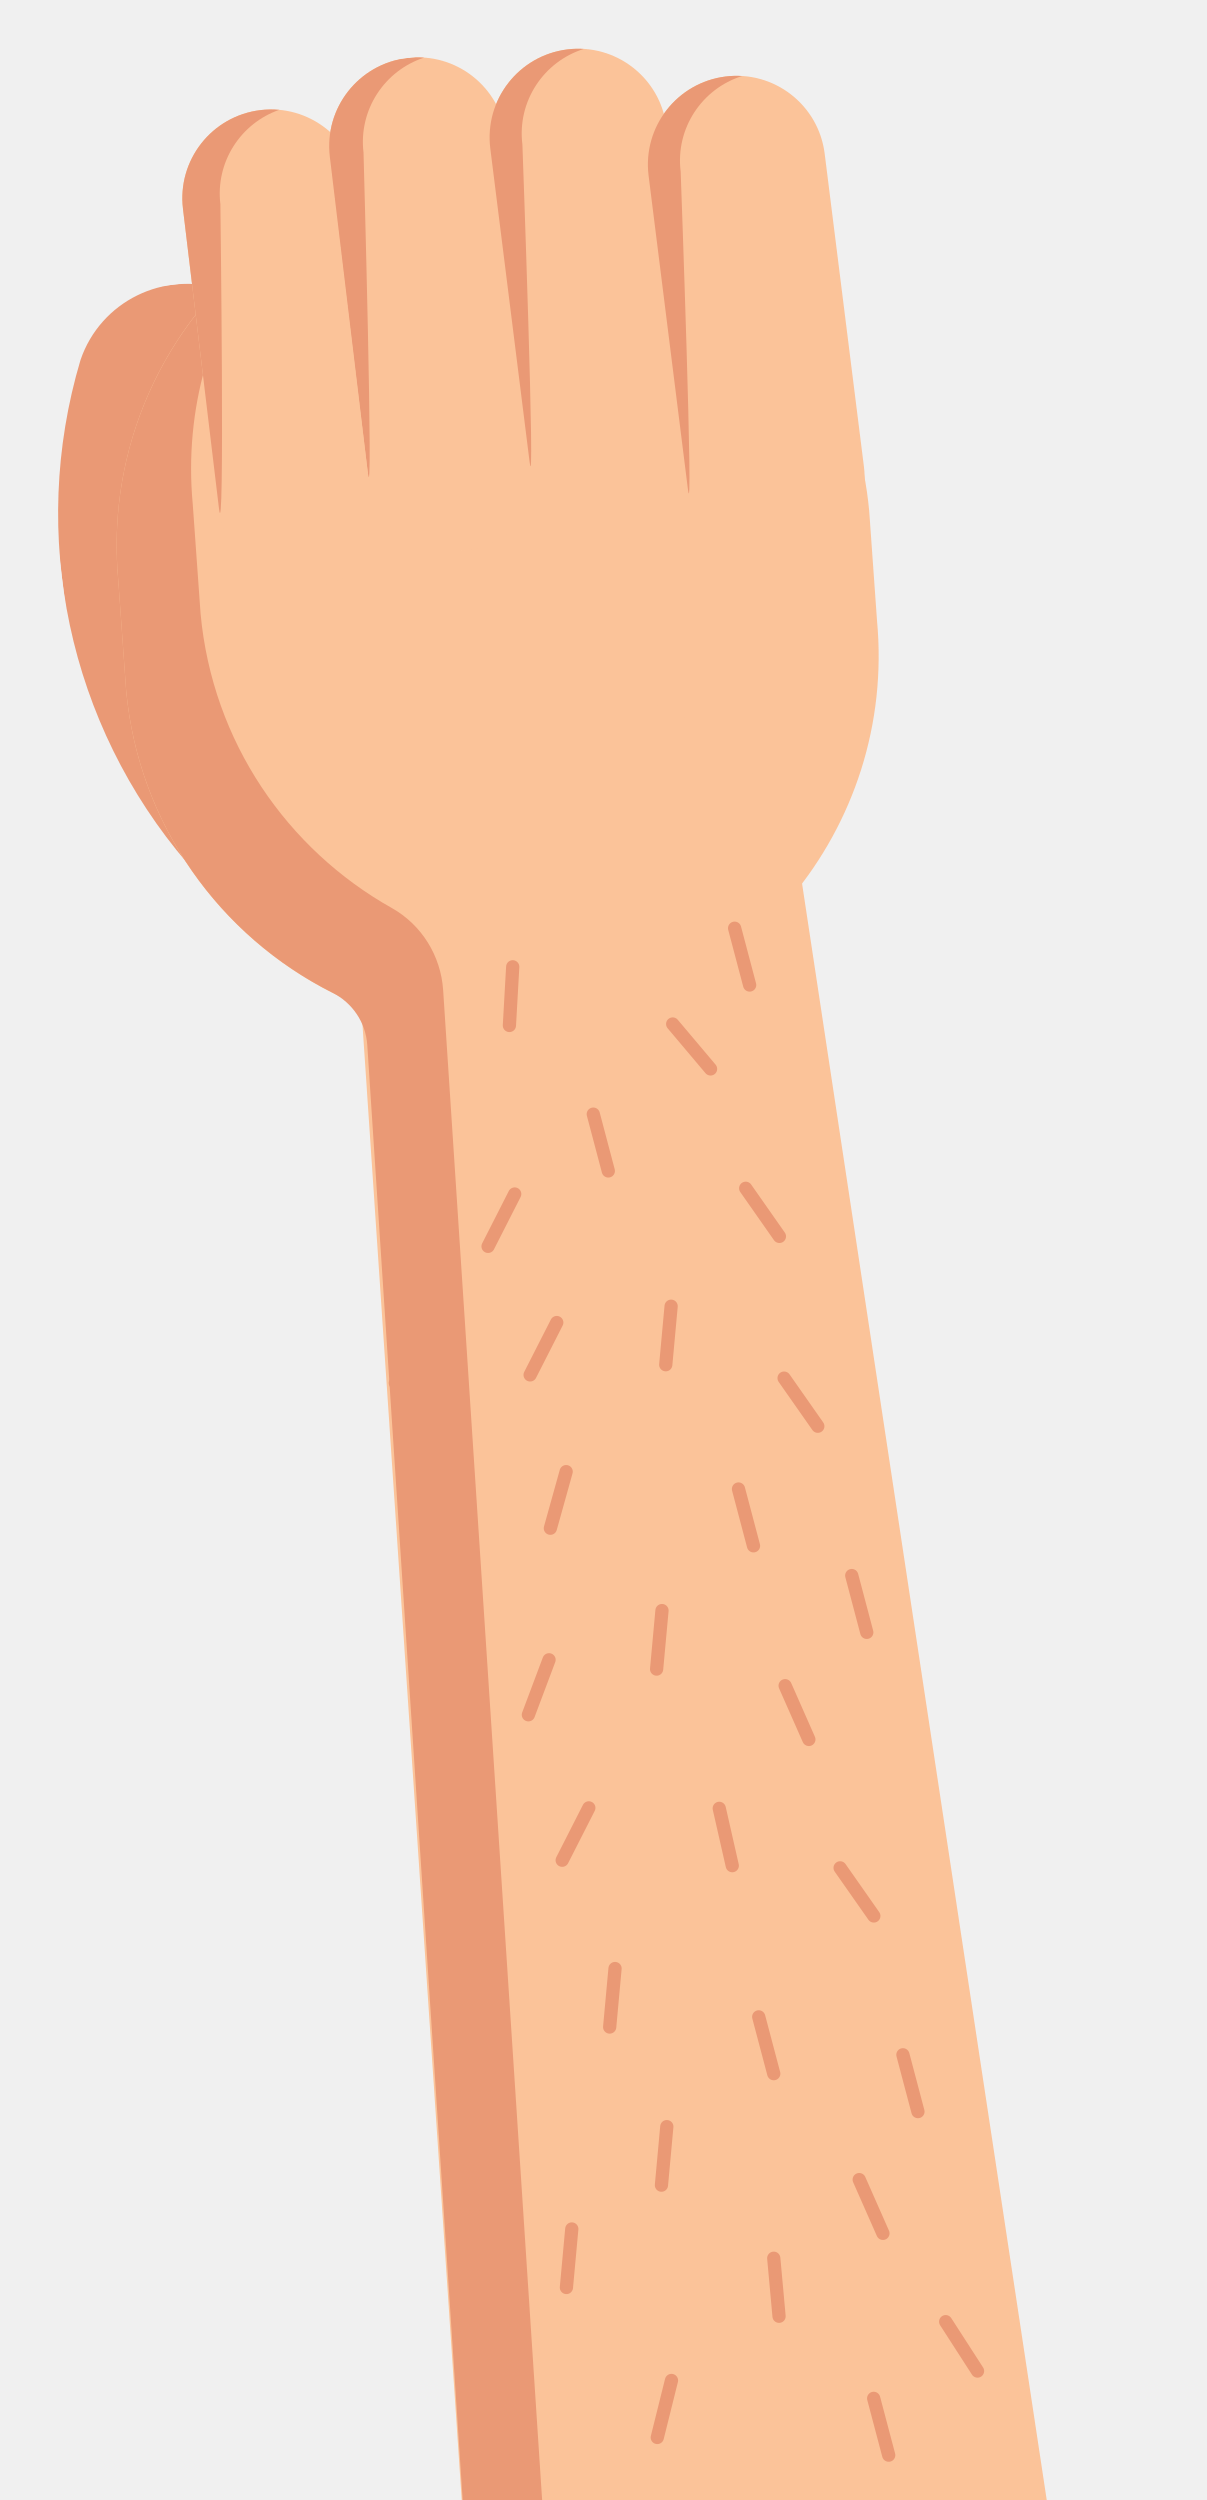
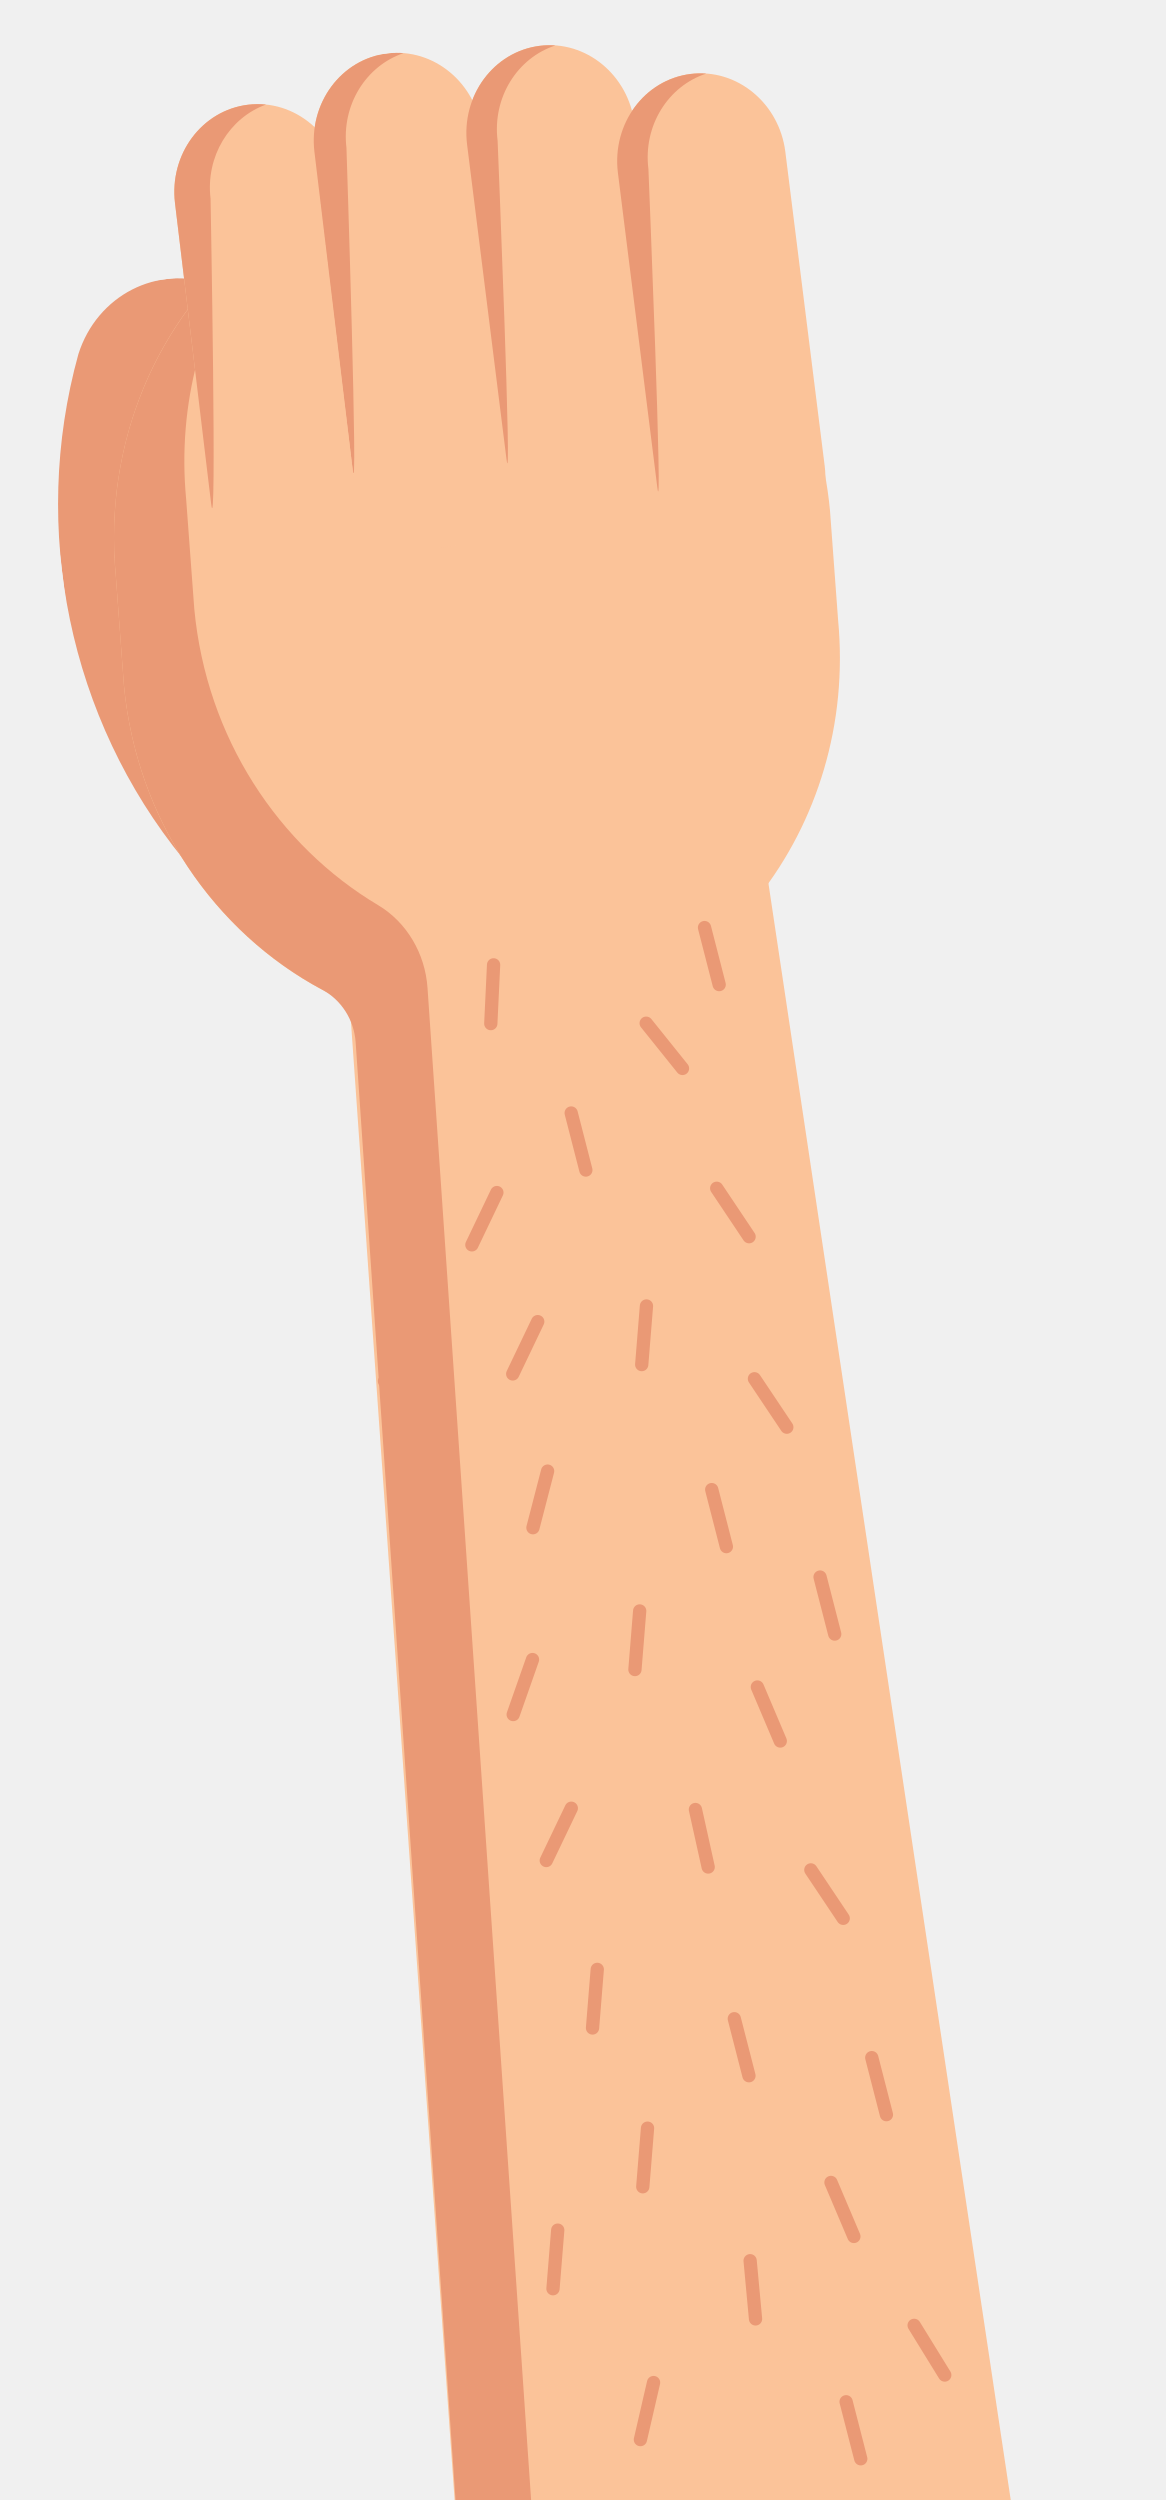
- <svg xmlns="http://www.w3.org/2000/svg" width="165" height="342" viewBox="0 0 165 342" fill="none">
-   <mask id="mask0_0_10593" style="mask-type:luminance" maskUnits="userSpaceOnUse" x="3" y="36" width="52" height="91">
-     <path fill-rule="evenodd" clip-rule="evenodd" d="M3.853 41.378L43.707 36.484L54.107 121.185L14.253 126.078L3.853 41.378Z" fill="white" />
+ <svg xmlns="http://www.w3.org/2000/svg" width="159" height="341" viewBox="0 0 159 341" fill="none">
+   <mask id="mask0_0_10593" style="mask-type:luminance" maskUnits="userSpaceOnUse" x="3" y="35" width="50" height="91">
+     <path fill-rule="evenodd" clip-rule="evenodd" d="M3.854 40.378L41.641 35.738L52.04 120.438L14.253 125.078L3.854 40.378Z" fill="white" />
  </mask>
  <g mask="url(#mask0_0_10593)">
-     <path fill-rule="evenodd" clip-rule="evenodd" d="M25.637 118.095L26.162 118.708C32.185 124.691 41.915 124.654 47.891 118.625C53.867 112.598 53.826 102.863 47.804 96.882L32.459 81.644L40.103 59.162C42.837 51.125 38.539 42.389 30.506 39.653C22.471 36.916 13.743 41.214 11.012 49.252L11.012 49.252C3.88 73.194 9.389 99.124 25.637 118.095" fill="#EA9975" />
+     <path fill-rule="evenodd" clip-rule="evenodd" d="M25.006 117.173L25.508 117.788C31.261 123.804 40.493 123.829 46.126 117.842C51.759 111.857 51.659 102.129 45.908 96.115L31.251 80.793L38.363 58.376C40.907 50.362 36.774 41.606 29.134 38.821C21.492 36.037 13.237 40.276 10.696 48.291L10.696 48.291C4.078 72.17 9.469 98.114 25.006 117.173" fill="#EA9975" />
  </g>
-   <path fill-rule="evenodd" clip-rule="evenodd" d="M73.394 141.078C101.76 138.442 122.617 113.297 119.977 84.907L118.907 69.902C116.264 41.513 91.134 20.64 62.765 23.278C34.4 25.913 13.544 51.059 16.183 79.448L17.256 94.451C19.895 122.842 45.03 143.716 73.394 141.078" fill="#FBC399" />
-   <path fill-rule="evenodd" clip-rule="evenodd" d="M48.846 129.174L68.359 419.263C70.428 436.119 101.628 446.161 118.473 444.093C135.318 442.024 155.378 425.689 153.309 408.832L109.846 121.684C107.776 104.825 92.444 92.837 75.599 94.906C58.754 96.974 46.776 112.315 48.846 129.174" fill="#FBC399" />
-   <path fill-rule="evenodd" clip-rule="evenodd" d="M26.367 68.959L27.44 83.962C29.072 101.518 39.31 116.188 53.591 124.212C57.69 126.514 60.315 130.769 60.623 135.462L78.542 408.774C80.612 425.63 119.895 434.677 136.74 432.609C141.357 432.042 145.587 430.452 149.283 428.133C144.602 436.098 128.347 442.88 118.473 444.093C101.628 446.161 70.428 436.119 68.358 419.263L50.242 142.951C50.041 139.889 48.218 137.183 45.478 135.804C30.122 128.073 18.967 112.844 17.256 94.451L16.183 79.448C14.484 61.179 22.524 44.266 36.025 33.818C28.896 43.614 25.156 55.941 26.367 68.959" fill="#EA9975" />
-   <path fill-rule="evenodd" clip-rule="evenodd" d="M29.953 69.541C30.768 76.184 36.803 80.918 43.448 80.12C50.103 79.319 54.85 73.273 54.05 66.612L49.134 25.672L49.13 25.641C48.315 18.998 42.279 14.262 35.635 15.061C28.981 15.86 24.233 21.906 25.032 28.567L29.949 69.507L29.953 69.541Z" fill="#FBC399" />
-   <path fill-rule="evenodd" clip-rule="evenodd" d="M30.149 27.939C30.149 27.939 30.768 76.184 29.953 69.541L29.949 69.507L25.032 28.567C24.233 21.906 28.981 15.86 35.635 15.061C36.505 14.957 37.363 14.951 38.2 15.027C32.931 16.864 29.456 22.167 30.149 27.939" fill="#EA9975" />
-   <mask id="mask1_0_10593" style="mask-type:luminance" maskUnits="userSpaceOnUse" x="43" y="6" width="34" height="71">
-     <path fill-rule="evenodd" clip-rule="evenodd" d="M43.535 9.432L67.739 6.46L76.003 73.766L51.799 76.738L43.535 9.432Z" fill="white" />
+   <path fill-rule="evenodd" clip-rule="evenodd" d="M70.468 140.437C97.367 137.982 117.001 112.986 114.319 84.602L113.208 69.602C110.523 41.218 86.546 20.203 59.643 22.662C32.743 25.117 13.111 50.112 15.793 78.496L16.905 93.495C19.587 121.881 43.569 142.895 70.468 140.437" fill="#FBC399" />
+   <path fill-rule="evenodd" clip-rule="evenodd" d="M47.099 128.388L67.434 418.376C69.503 435.233 99.173 445.463 115.144 443.501C131.116 441.54 150.048 425.343 147.979 408.487L104.935 121.287C102.865 104.428 88.241 92.353 72.269 94.314C56.298 96.275 45.029 111.53 47.099 128.388" fill="#FBC399" />
+   <path fill-rule="evenodd" clip-rule="evenodd" d="M25.39 68.079L26.502 83.077C28.162 100.63 37.969 115.353 51.57 123.46C55.474 125.786 57.992 130.054 58.313 134.746L77.032 407.959C79.101 424.815 116.434 434.102 132.406 432.141C136.783 431.604 140.787 430.042 144.28 427.748C139.888 435.677 124.506 442.352 115.144 443.502C99.173 445.463 69.504 435.233 67.434 418.377L48.51 142.164C48.3 139.103 46.553 136.387 43.944 134.992C29.325 127.171 18.643 111.884 16.905 93.495L15.793 78.496C14.066 60.231 21.589 43.381 34.334 33.026C27.631 42.77 24.16 55.064 25.39 68.079" fill="#EA9975" />
+   <path fill-rule="evenodd" clip-rule="evenodd" d="M28.797 68.683C29.612 75.326 35.368 80.094 41.669 79.339C47.979 78.58 52.445 72.569 51.645 65.908L46.723 24.968L46.719 24.937C45.903 18.294 40.147 13.524 33.847 14.281C27.537 15.037 23.07 21.049 23.871 27.71L28.792 68.649L28.797 68.683Z" fill="#FBC399" />
+   <path fill-rule="evenodd" clip-rule="evenodd" d="M28.722 27.114C28.722 27.114 29.612 75.326 28.797 68.683L28.792 68.649L23.871 27.71C23.07 21.049 27.538 15.037 33.847 14.281C34.671 14.182 35.486 14.181 36.281 14.263C31.292 16.066 28.028 21.343 28.722 27.114" fill="#EA9975" />
+   <mask id="mask1_0_10593" style="mask-type:luminance" maskUnits="userSpaceOnUse" x="41" y="5" width="32" height="72">
+     <path fill-rule="evenodd" clip-rule="evenodd" d="M41.308 8.706L64.256 5.888L72.52 73.194L49.572 76.011L41.308 8.706Z" fill="white" />
  </mask>
  <g mask="url(#mask1_0_10593)">
-     <path fill-rule="evenodd" clip-rule="evenodd" d="M50.319 64.683C51.134 71.326 57.17 76.06 63.817 75.262C70.471 74.461 75.218 68.412 74.418 61.754L69.222 18.546L69.219 18.517C68.403 11.871 62.367 7.138 55.722 7.935C49.066 8.736 44.321 14.784 45.121 21.443L50.315 64.651L50.319 64.683Z" fill="#FBC399" />
+     <path fill-rule="evenodd" clip-rule="evenodd" d="M48.092 63.957C48.907 70.6 54.664 75.368 60.966 74.612C67.276 73.853 71.742 67.839 70.941 61.181L65.74 17.974L65.737 17.944C64.921 11.299 59.164 6.531 52.863 7.286C46.552 8.045 42.087 14.059 42.888 20.718L48.088 63.925L48.092 63.957Z" fill="#FBC399" />
  </g>
-   <mask id="mask2_0_10593" style="mask-type:luminance" maskUnits="userSpaceOnUse" x="43" y="7" width="22" height="59">
-     <path fill-rule="evenodd" clip-rule="evenodd" d="M43.535 9.432L57.989 7.657L64.847 63.518L50.394 65.292L43.535 9.432Z" fill="white" />
+   <mask id="mask2_0_10593" style="mask-type:luminance" maskUnits="userSpaceOnUse" x="41" y="7" width="21" height="58">
+     <path fill-rule="evenodd" clip-rule="evenodd" d="M41.308 8.706L55.012 7.023L61.871 62.883L48.166 64.566L41.308 8.706Z" fill="white" />
  </mask>
  <g mask="url(#mask2_0_10593)">
-     <path fill-rule="evenodd" clip-rule="evenodd" d="M49.73 20.877C49.73 20.877 51.134 71.326 50.319 64.683L50.315 64.651L45.121 21.443C44.321 14.784 49.066 8.736 55.722 7.935C56.498 7.842 57.264 7.831 58.016 7.884C52.614 9.641 49.025 15.02 49.73 20.877" fill="#EA9975" />
+     <path fill-rule="evenodd" clip-rule="evenodd" d="M47.258 20.181C47.258 20.181 48.907 70.6 48.092 63.957L48.088 63.925L42.888 20.718C42.087 14.059 46.552 8.045 52.863 7.286C53.598 7.198 54.326 7.192 55.04 7.25C49.925 8.971 46.553 14.323 47.258 20.181" fill="#EA9975" />
  </g>
-   <path fill-rule="evenodd" clip-rule="evenodd" d="M67.07 20.291L67.074 20.322L72.448 63.175C73.284 69.831 79.352 74.549 86.004 73.716C92.644 72.883 97.354 66.827 96.538 60.187L96.534 60.153L91.16 17.303C90.325 10.646 84.256 5.926 77.605 6.761C70.965 7.594 66.254 13.648 67.07 20.291" fill="#FBC399" />
-   <path fill-rule="evenodd" clip-rule="evenodd" d="M71.461 19.752L71.465 19.783C71.465 19.783 73.284 69.831 72.448 63.175L67.074 20.322L67.07 20.291C66.254 13.648 70.965 7.594 77.605 6.761C78.369 6.665 79.122 6.651 79.864 6.695C74.382 8.416 70.736 13.848 71.461 19.752" fill="#EA9975" />
-   <path fill-rule="evenodd" clip-rule="evenodd" d="M88.724 23.998L88.727 24.029L94.102 66.879C94.937 73.536 101.006 78.256 107.657 77.421C114.297 76.587 119.007 70.534 118.192 63.891L118.188 63.859L112.814 21.008C111.978 14.351 105.909 9.633 99.259 10.466C92.618 11.299 87.908 17.354 88.724 23.998" fill="#FBC399" />
-   <path fill-rule="evenodd" clip-rule="evenodd" d="M93.113 23.459L93.117 23.49C93.117 23.49 94.937 73.536 94.101 66.879L88.727 24.029L88.723 23.998C87.907 17.354 92.618 11.299 99.258 10.466C100.022 10.37 100.776 10.355 101.518 10.402C96.035 12.123 92.388 17.553 93.113 23.459" fill="#EA9975" />
-   <path d="M92.023 140.085L97.203 146.229" stroke="#EA9975" stroke-width="1.811" stroke-linecap="round" />
-   <path d="M70.14 132.26L69.687 140.284" stroke="#EA9975" stroke-width="1.811" stroke-linecap="round" />
-   <path d="M81.162 152.415L83.217 160.185" stroke="#EA9975" stroke-width="1.811" stroke-linecap="round" />
-   <path d="M100.496 126.98L102.551 134.75" stroke="#EA9975" stroke-width="1.811" stroke-linecap="round" />
-   <path d="M101.025 203.697L103.08 211.467" stroke="#EA9975" stroke-width="1.811" stroke-linecap="round" />
-   <path d="M119.519 328.096L121.574 335.866" stroke="#EA9975" stroke-width="1.811" stroke-linecap="round" />
-   <path d="M103.793 275.907L105.849 283.677" stroke="#EA9975" stroke-width="1.811" stroke-linecap="round" />
-   <path d="M107.406 230.603L110.652 237.955" stroke="#EA9975" stroke-width="1.811" stroke-linecap="round" />
-   <path d="M117.54 298.17L120.786 305.522" stroke="#EA9975" stroke-width="1.811" stroke-linecap="round" />
-   <path d="M116.519 215.536L118.574 223.306" stroke="#EA9975" stroke-width="1.811" stroke-linecap="round" />
-   <path d="M129.369 317.604L133.725 324.359" stroke="#EA9975" stroke-width="1.811" stroke-linecap="round" />
-   <path d="M105.849 308.927L106.574 316.866" stroke="#EA9975" stroke-width="1.811" stroke-linecap="round" />
-   <path d="M123.519 281.096L125.574 288.866" stroke="#EA9975" stroke-width="1.811" stroke-linecap="round" />
-   <path d="M91.81 178.69L91.075 186.694" stroke="#EA9975" stroke-width="1.811" stroke-linecap="round" />
-   <path d="M78.22 304.925L77.485 312.929" stroke="#EA9975" stroke-width="1.811" stroke-linecap="round" />
-   <path d="M90.56 220.327L89.824 228.331" stroke="#EA9975" stroke-width="1.811" stroke-linecap="round" />
-   <path d="M84.138 269.295L83.403 277.299" stroke="#EA9975" stroke-width="1.811" stroke-linecap="round" />
-   <path d="M91.22 290.925L90.485 298.929" stroke="#EA9975" stroke-width="1.811" stroke-linecap="round" />
-   <path d="M98.393 247.383L100.174 255.221" stroke="#EA9975" stroke-width="1.811" stroke-linecap="round" />
-   <path d="M70.41 163.341L66.767 170.503" stroke="#EA9975" stroke-width="1.811" stroke-linecap="round" />
-   <path d="M58.452 153.427L54.808 160.589" stroke="#EA9975" stroke-width="1.811" stroke-linecap="round" />
-   <path d="M77.45 201.32L75.29 209.061" stroke="#EA9975" stroke-width="1.811" stroke-linecap="round" />
-   <path d="M75.108 227.059L72.282 234.582" stroke="#EA9975" stroke-width="1.811" stroke-linecap="round" />
-   <path d="M76.165 180.924L72.521 188.086" stroke="#EA9975" stroke-width="1.811" stroke-linecap="round" />
-   <path d="M80.551 247.318L76.907 254.48" stroke="#EA9975" stroke-width="1.811" stroke-linecap="round" />
-   <path d="M64.563 254.141L60.919 261.303" stroke="#EA9975" stroke-width="1.811" stroke-linecap="round" />
-   <path d="M60.238 184.026L54.086 189.192" stroke="#EA9975" stroke-width="1.811" stroke-linecap="round" />
-   <path d="M102.013 162.557L106.623 169.139" stroke="#EA9975" stroke-width="1.811" stroke-linecap="round" />
-   <path d="M107.264 188.527L111.875 195.109" stroke="#EA9975" stroke-width="1.811" stroke-linecap="round" />
-   <path d="M91.858 325.648L89.916 333.446" stroke="#EA9975" stroke-width="1.811" stroke-linecap="round" />
-   <path d="M114.928 255.522L119.539 262.103" stroke="#EA9975" stroke-width="1.811" stroke-linecap="round" />
+   <path fill-rule="evenodd" clip-rule="evenodd" d="M63.709 19.704L63.712 19.735L69.081 62.588C69.916 69.245 75.704 73.997 82.01 73.207C88.306 72.415 92.737 66.394 91.922 59.754L91.918 59.72L86.549 16.869C85.715 10.212 79.927 5.458 73.621 6.25C67.325 7.042 62.893 13.061 63.709 19.704" fill="#FBC399" />
+   <path fill-rule="evenodd" clip-rule="evenodd" d="M67.872 19.192L67.876 19.224C67.876 19.224 69.916 69.245 69.081 62.588L63.712 19.735L63.709 19.704C62.893 13.061 67.325 7.042 73.621 6.25C74.345 6.159 75.06 6.15 75.764 6.199C70.572 7.884 67.147 13.289 67.872 19.192" fill="#EA9975" />
+   <path fill-rule="evenodd" clip-rule="evenodd" d="M84.279 23.544L84.283 23.575L89.651 66.426C90.486 73.082 96.274 77.837 102.58 77.044C108.876 76.253 113.308 70.234 112.492 63.591L112.488 63.559L107.12 20.707C106.285 14.05 100.497 9.298 94.191 10.088C87.895 10.879 83.463 16.9 84.279 23.544" fill="#FBC399" />
+   <path fill-rule="evenodd" clip-rule="evenodd" d="M88.441 23.032L88.445 23.064C88.445 23.064 90.486 73.082 89.651 66.426L84.283 23.575L84.279 23.544C83.463 16.9 87.895 10.879 94.191 10.088C94.915 9.997 95.63 9.987 96.334 10.039C91.142 11.724 87.716 17.127 88.441 23.032" fill="#EA9975" />
+   <path d="M88.139 139.563L93.092 145.734" stroke="#EA9975" stroke-width="1.811" stroke-linecap="round" />
+   <path d="M67.325 131.606L66.945 139.621" stroke="#EA9975" stroke-width="1.811" stroke-linecap="round" />
+   <path d="M77.91 151.815L79.909 159.592" stroke="#EA9975" stroke-width="1.811" stroke-linecap="round" />
+   <path d="M96.096 126.521L98.095 134.298" stroke="#EA9975" stroke-width="1.811" stroke-linecap="round" />
+   <path d="M97.079 203.182L99.078 210.959" stroke="#EA9975" stroke-width="1.811" stroke-linecap="round" />
+   <path d="M115.409 327.601L117.408 335.378" stroke="#EA9975" stroke-width="1.811" stroke-linecap="round" />
+   <path d="M100.159 275.353L102.158 283.13" stroke="#EA9975" stroke-width="1.811" stroke-linecap="round" />
+   <path d="M103.303 230.107L106.429 237.474" stroke="#EA9975" stroke-width="1.811" stroke-linecap="round" />
+   <path d="M113.344 297.686L116.47 305.052" stroke="#EA9975" stroke-width="1.811" stroke-linecap="round" />
+   <path d="M111.856 215.109L113.855 222.886" stroke="#EA9975" stroke-width="1.811" stroke-linecap="round" />
+   <path d="M124.689 317.179L128.865 323.955" stroke="#EA9975" stroke-width="1.811" stroke-linecap="round" />
+   <path d="M102.317 308.361L103.055 316.299" stroke="#EA9975" stroke-width="1.811" stroke-linecap="round" />
+   <path d="M118.91 280.662L120.909 288.439" stroke="#EA9975" stroke-width="1.811" stroke-linecap="round" />
+   <path d="M88.178 178.136L87.531 186.129" stroke="#EA9975" stroke-width="1.811" stroke-linecap="round" />
+   <path d="M76.075 304.189L75.427 312.182" stroke="#EA9975" stroke-width="1.811" stroke-linecap="round" />
+   <path d="M87.253 219.733L86.606 227.726" stroke="#EA9975" stroke-width="1.811" stroke-linecap="round" />
+   <path d="M81.467 268.623L80.82 276.616" stroke="#EA9975" stroke-width="1.811" stroke-linecap="round" />
+   <path d="M88.323 290.281L87.675 298.274" stroke="#EA9975" stroke-width="1.811" stroke-linecap="round" />
+   <path d="M94.856 246.818L96.595 254.661" stroke="#EA9975" stroke-width="1.811" stroke-linecap="round" />
+   <path d="M67.775 162.664L64.363 169.798" stroke="#EA9975" stroke-width="1.811" stroke-linecap="round" />
+   <path d="M56.366 152.684L52.953 159.817" stroke="#EA9975" stroke-width="1.811" stroke-linecap="round" />
+   <path d="M74.694 200.659L72.693 208.38" stroke="#EA9975" stroke-width="1.811" stroke-linecap="round" />
+   <path d="M72.633 226.363L69.999 233.863" stroke="#EA9975" stroke-width="1.811" stroke-linecap="round" />
+   <path d="M73.346 180.27L69.934 187.404" stroke="#EA9975" stroke-width="1.811" stroke-linecap="round" />
+   <path d="M77.925 246.641L74.512 253.774" stroke="#EA9975" stroke-width="1.811" stroke-linecap="round" />
+   <path d="M62.796 253.358L59.384 260.491" stroke="#EA9975" stroke-width="1.811" stroke-linecap="round" />
+   <path d="M58.253 183.27L52.447 188.393" stroke="#EA9975" stroke-width="1.811" stroke-linecap="round" />
+   <path d="M97.759 162.079L102.175 168.685" stroke="#EA9975" stroke-width="1.811" stroke-linecap="round" />
+   <path d="M102.905 188.063L107.321 194.668" stroke="#EA9975" stroke-width="1.811" stroke-linecap="round" />
+   <path d="M89.146 324.981L87.352 332.761" stroke="#EA9975" stroke-width="1.811" stroke-linecap="round" />
+   <path d="M110.598 255.054L115.014 261.659" stroke="#EA9975" stroke-width="1.811" stroke-linecap="round" />
</svg>
